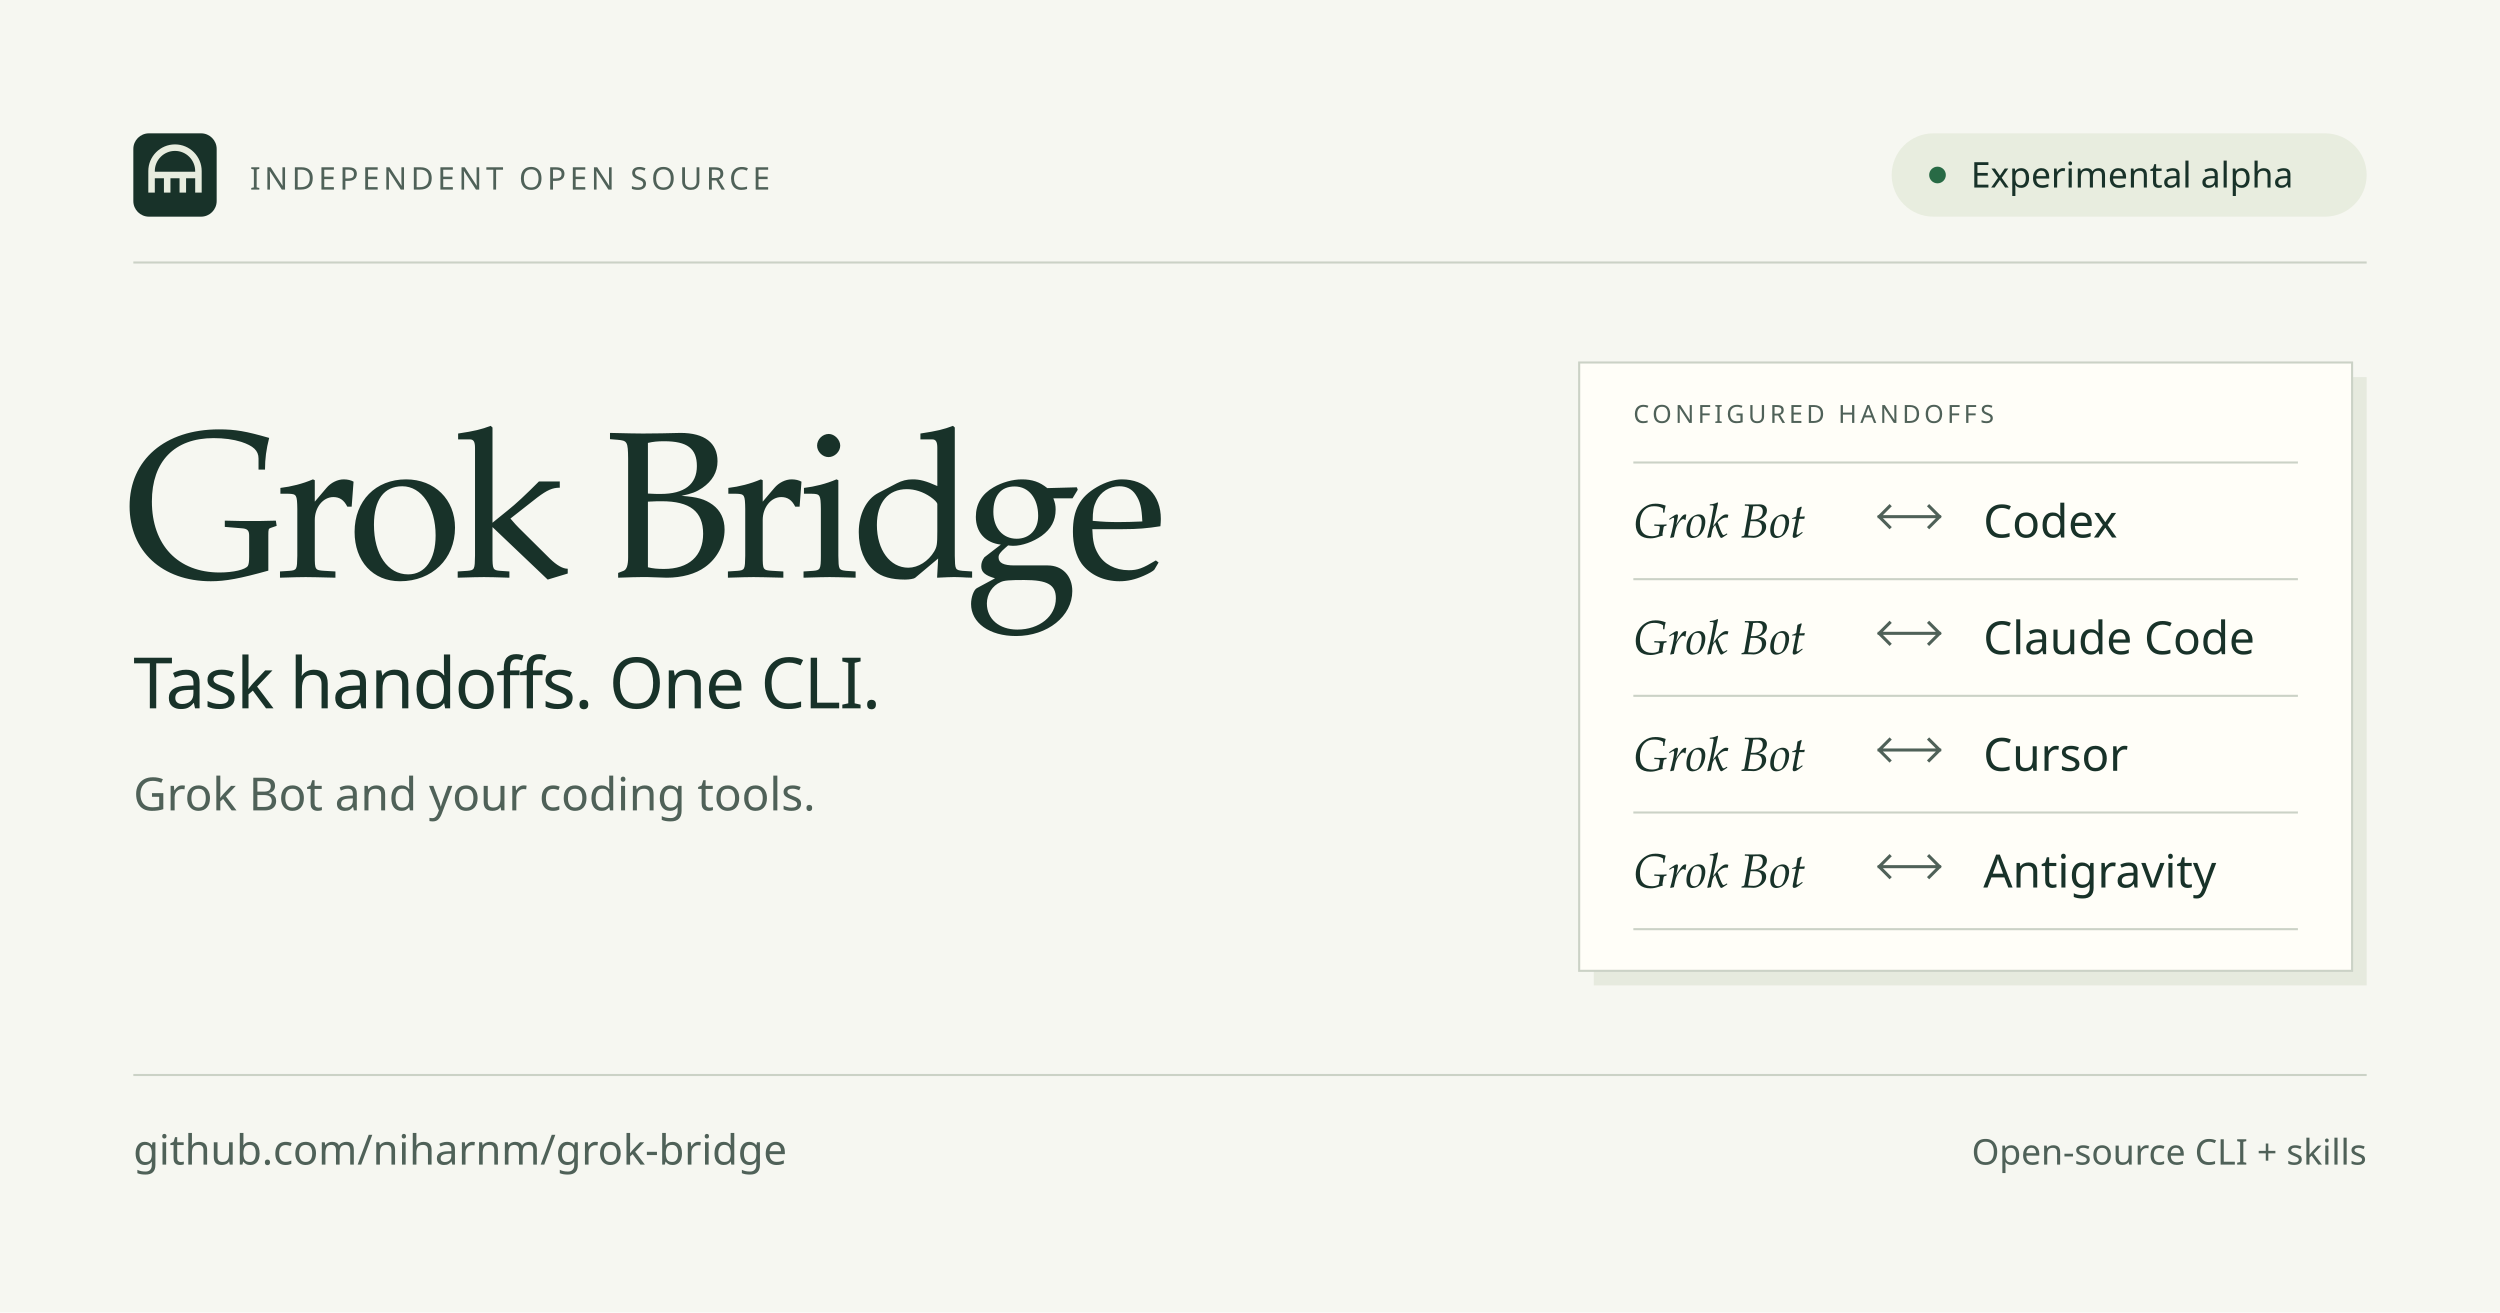
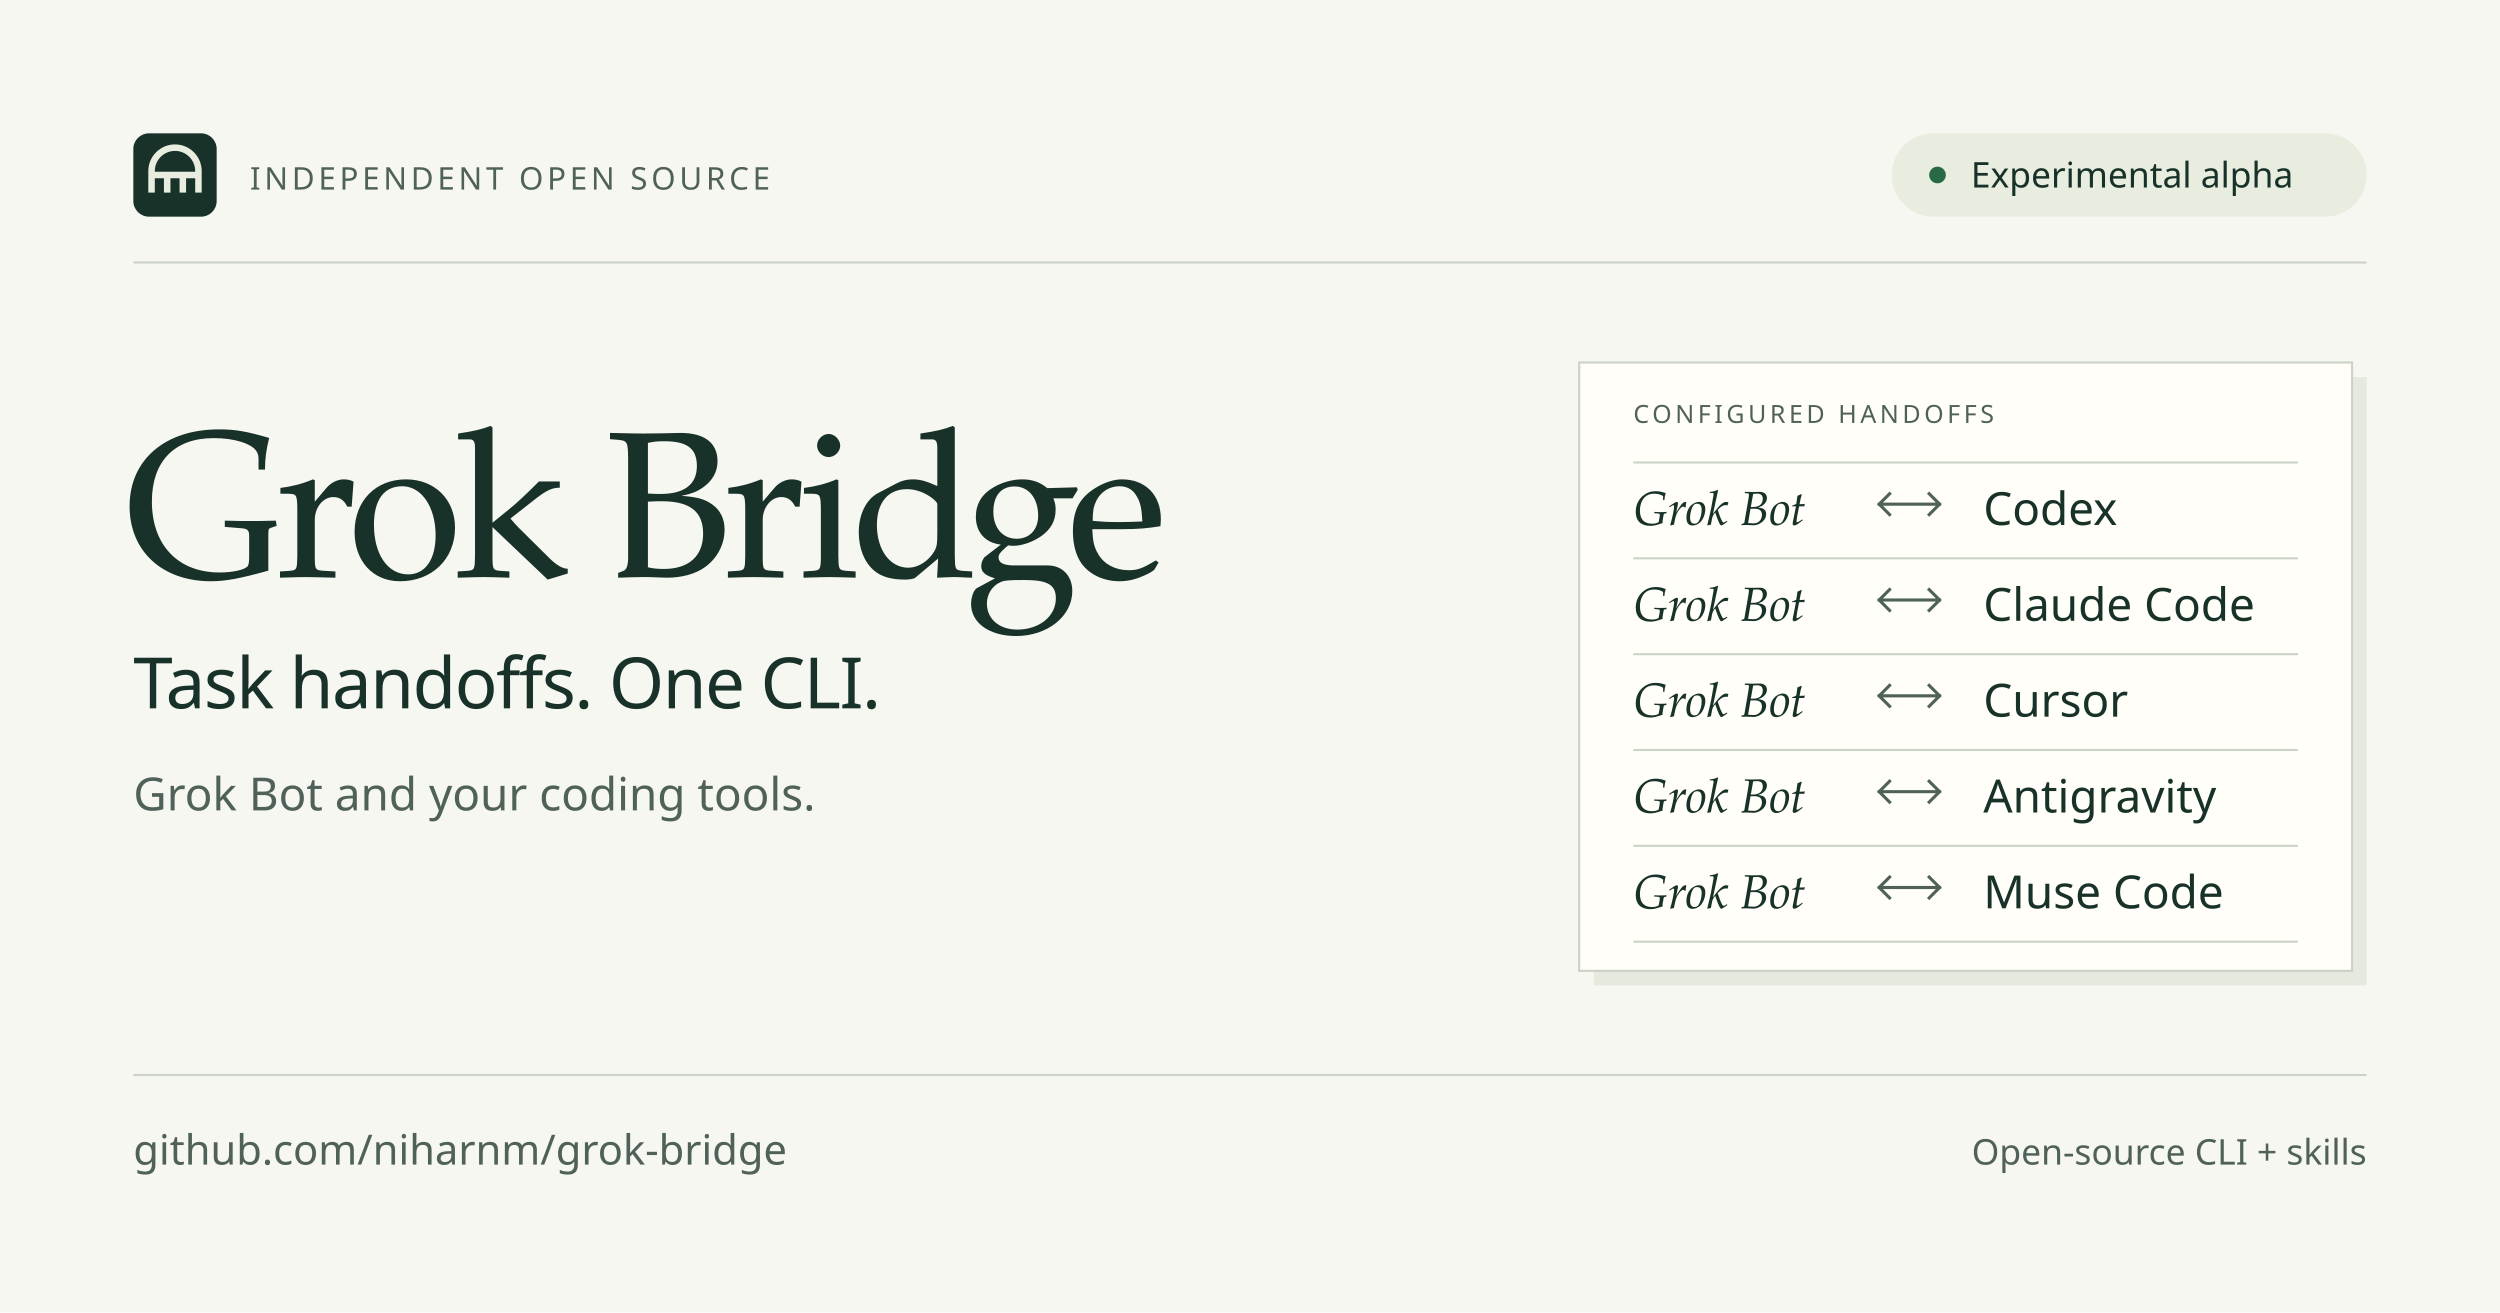
<svg xmlns="http://www.w3.org/2000/svg" width="1200" height="630" viewBox="0 0 1200 630" role="img" aria-labelledby="title description">
  <rect width="1200" height="630" fill="#f6f7f1" />
  <g transform="translate(64 64) scale(.625)">
    <rect width="64" height="64" rx="12" fill="#183229" />
    <path d="M14 43V29a18 18 0 0 1 36 0v14M14 32h36M26 43V32m12 11V32" stroke="#e8eddf" stroke-width="5" fill="none" stroke-linecap="square" />
  </g>
  <text x="120" y="91" fill="#4f6158" font-family="Avenir Next, Avenir, sans-serif" font-size="15" font-weight="500" letter-spacing="1.8">
    INDEPENDENT OPEN SOURCE
  </text>
  <rect x="908" y="64" width="228" height="40" rx="20" fill="#e8eddf" />
  <circle cx="930" cy="84" r="4" fill="#286a45" />
  <text x="946" y="90" fill="#183229" font-family="Avenir Next, Avenir, sans-serif" font-size="17" font-weight="500">
    Experimental alpha
  </text>
  <path d="M64 126H1136" stroke="#cbd2c6" />
  <text x="60" y="277" fill="#183229" font-family="Iowan Old Style, Palatino, Georgia, serif" font-size="100" letter-spacing="-4">
    Grok Bridge
  </text>
  <text x="64" y="340" fill="#183229" font-family="Avenir Next, Avenir, sans-serif" font-size="34" font-weight="500" letter-spacing="-.7">
    Task handoffs. One CLI.
  </text>
  <text x="64" y="389" fill="#4f6158" font-family="Avenir Next, Avenir, sans-serif" font-size="22">
    Grok Bot and your coding tools.
  </text>
  <rect x="765" y="181" width="371" height="292" fill="#e6eade" />
  <rect x="758" y="174" width="371" height="292" fill="#fffef8" stroke="#cbd2c6" />
  <text x="784" y="203" fill="#4f6158" font-family="Avenir Next, Avenir, sans-serif" font-size="12" font-weight="500" letter-spacing="1.7">
    CONFIGURED HANDOFFS
  </text>
-   <path d="M784 222H1103M784 278H1103M784 334H1103M784 390H1103M784 446H1103" stroke="#cbd2c6" />
+   <path d="M784 222H1103M784 268H1103M784 314H1103M784 360H1103M784 406H1103M784 452H1103" stroke="#cbd2c6" />
  <g fill="#183229" font-family="Iowan Old Style, Palatino, Georgia, serif" font-size="23" font-style="italic">
-     <text x="784" y="258">Grok Bot</text>
-     <text x="784" y="314">Grok Bot</text>
-     <text x="784" y="370">Grok Bot</text>
-     <text x="784" y="426">Grok Bot</text>
+     <text x="784" y="252">Grok Bot</text>
+     <text x="784" y="298">Grok Bot</text>
+     <text x="784" y="344">Grok Bot</text>
+     <text x="784" y="390">Grok Bot</text>
+     <text x="784" y="436">Grok Bot</text>
  </g>
  <g fill="none" stroke="#4f6158" stroke-width="1.5" stroke-linecap="square" stroke-linejoin="miter">
-     <path d="M902 248h29m-24-5-5 5 5 5m19-10 5 5-5 5" />
-     <path d="M902 304h29m-24-5-5 5 5 5m19-10 5 5-5 5" />
-     <path d="M902 360h29m-24-5-5 5 5 5m19-10 5 5-5 5" />
-     <path d="M902 416h29m-24-5-5 5 5 5m19-10 5 5-5 5" />
+     <path d="M902 242h29m-24-5-5 5 5 5m19-10 5 5-5 5" />
+     <path d="M902 288h29m-24-5-5 5 5 5m19-10 5 5-5 5" />
+     <path d="M902 334h29m-24-5-5 5 5 5m19-10 5 5-5 5" />
+     <path d="M902 380h29m-24-5-5 5 5 5m19-10 5 5-5 5" />
+     <path d="M902 426h29m-24-5-5 5 5 5m19-10 5 5-5 5" />
  </g>
  <g fill="#183229" font-family="Avenir Next, Avenir, sans-serif" font-size="22" font-weight="500">
-     <text x="952" y="258">Codex</text>
-     <text x="952" y="314">Claude Code</text>
-     <text x="952" y="370">Cursor</text>
-     <text x="952" y="426">Antigravity</text>
+     <text x="952" y="252">Codex</text>
+     <text x="952" y="298">Claude Code</text>
+     <text x="952" y="344">Cursor</text>
+     <text x="952" y="390">Antigravity</text>
+     <text x="952" y="436">Muse Code</text>
  </g>
  <path d="M64 516H1136" stroke="#cbd2c6" />
  <text x="64" y="559" fill="#4f6158" font-family="Avenir Next, Avenir, sans-serif" font-size="20" font-weight="500">
    github.com/niharnm/grok-bridge
  </text>
  <text x="1136" y="559" text-anchor="end" fill="#4f6158" font-family="Avenir Next, Avenir, sans-serif" font-size="17">
    Open-source CLI + skills
  </text>
</svg>
